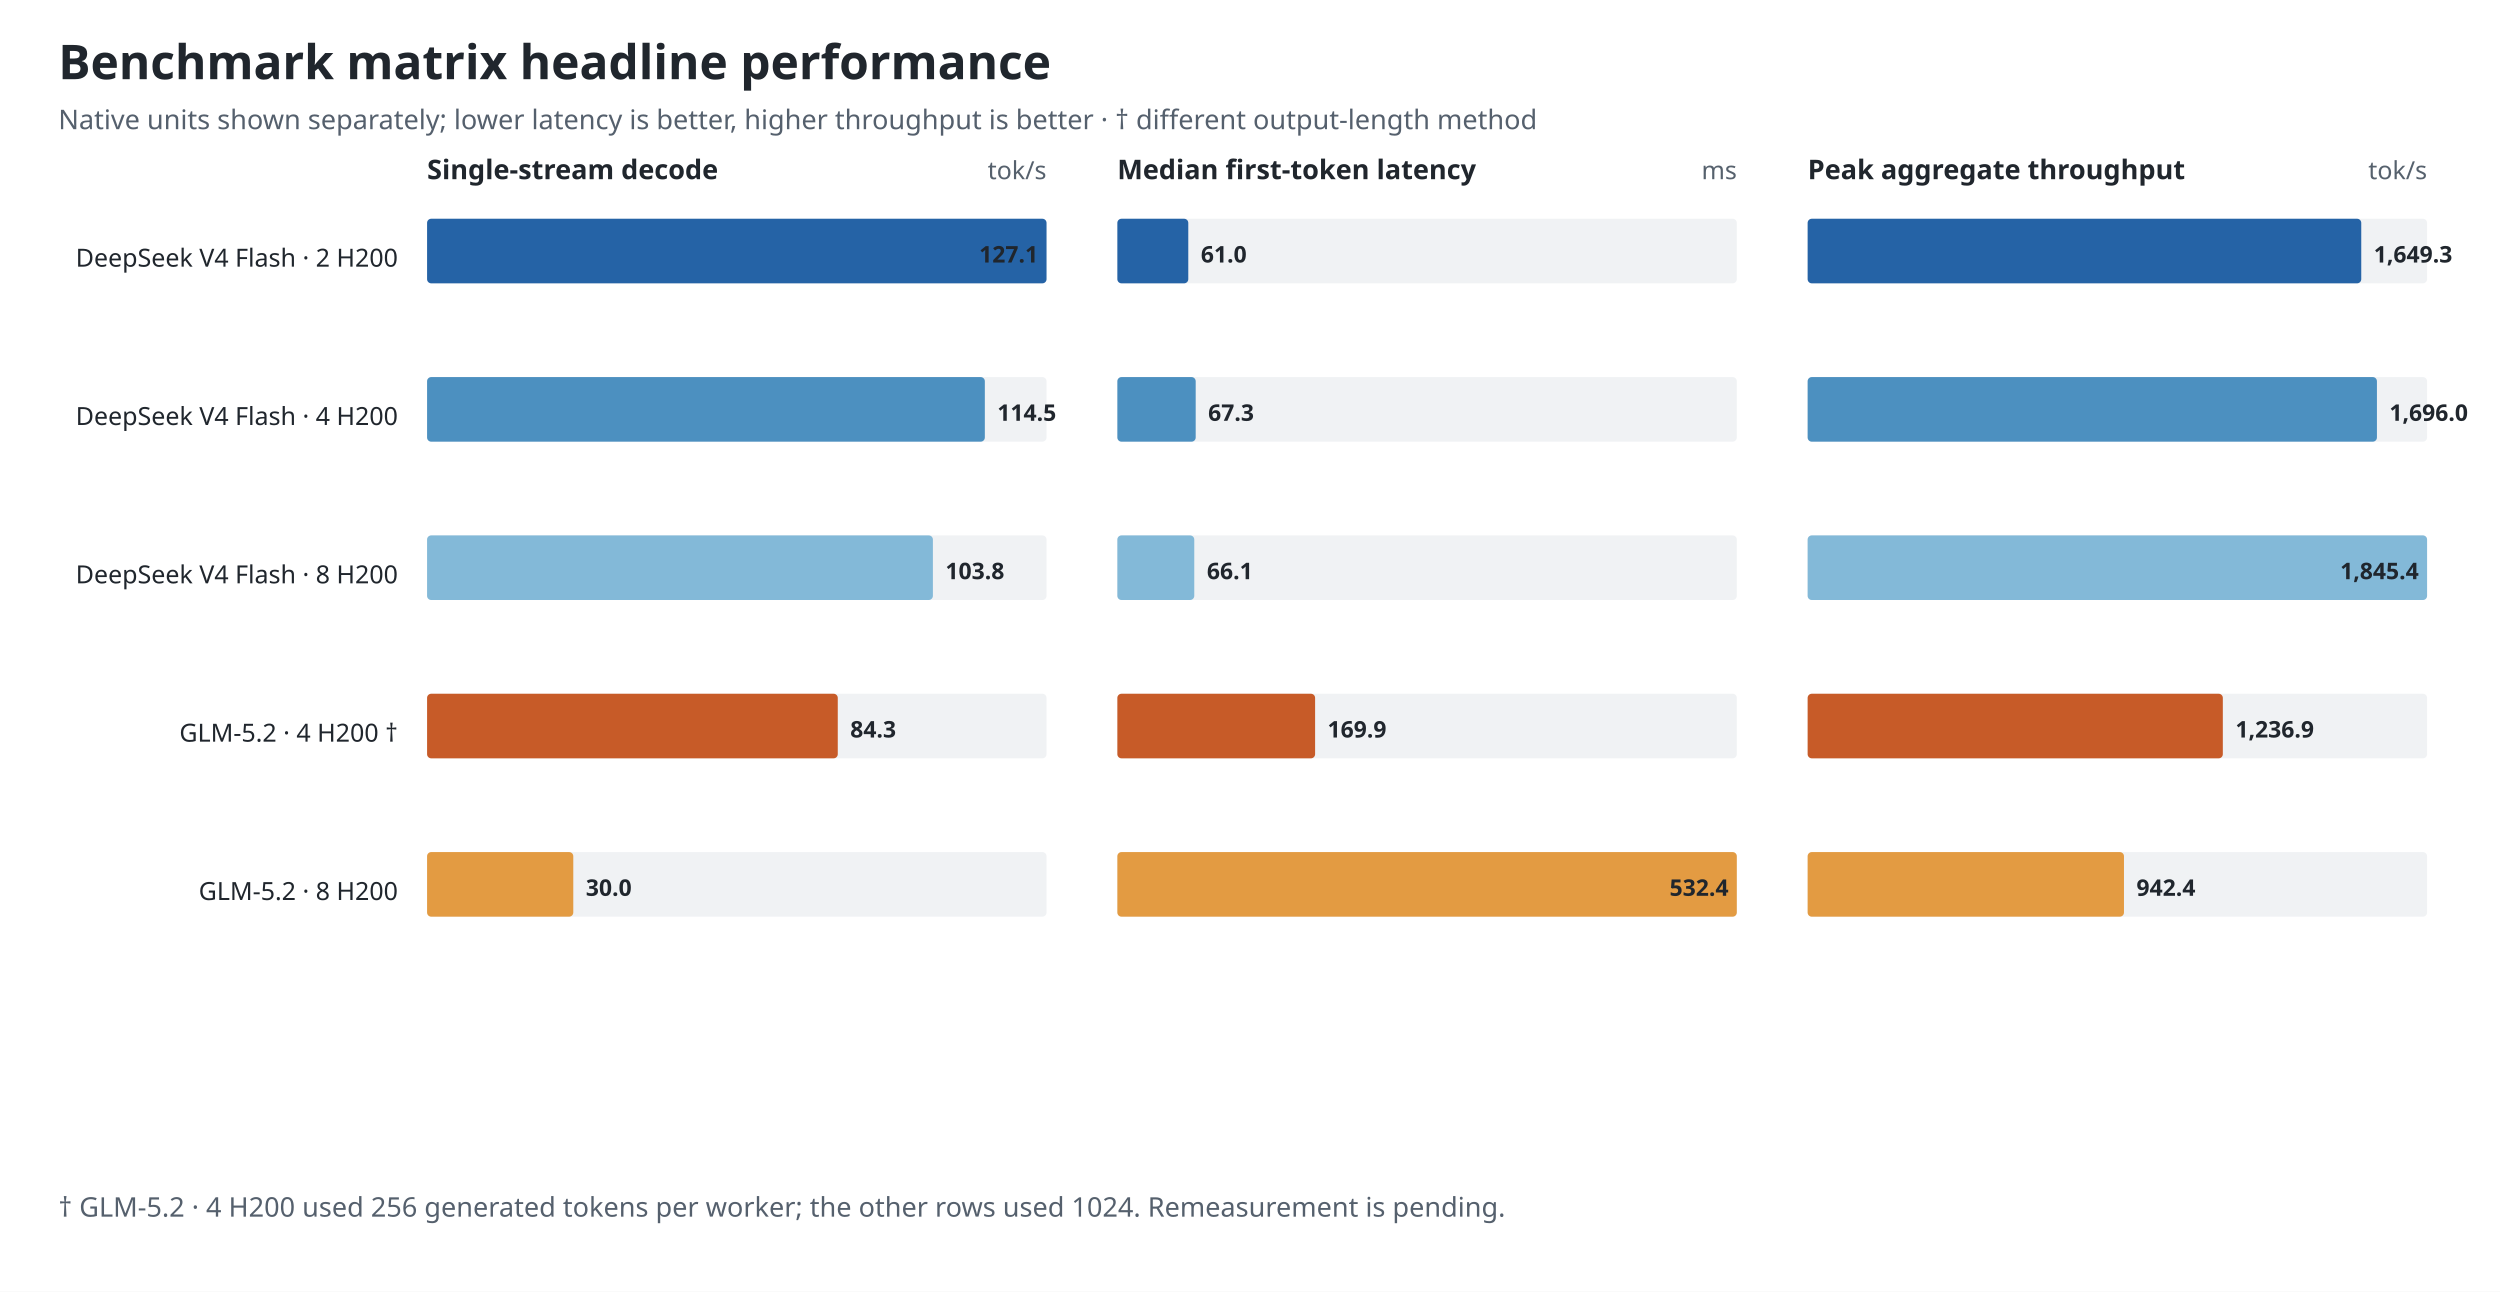
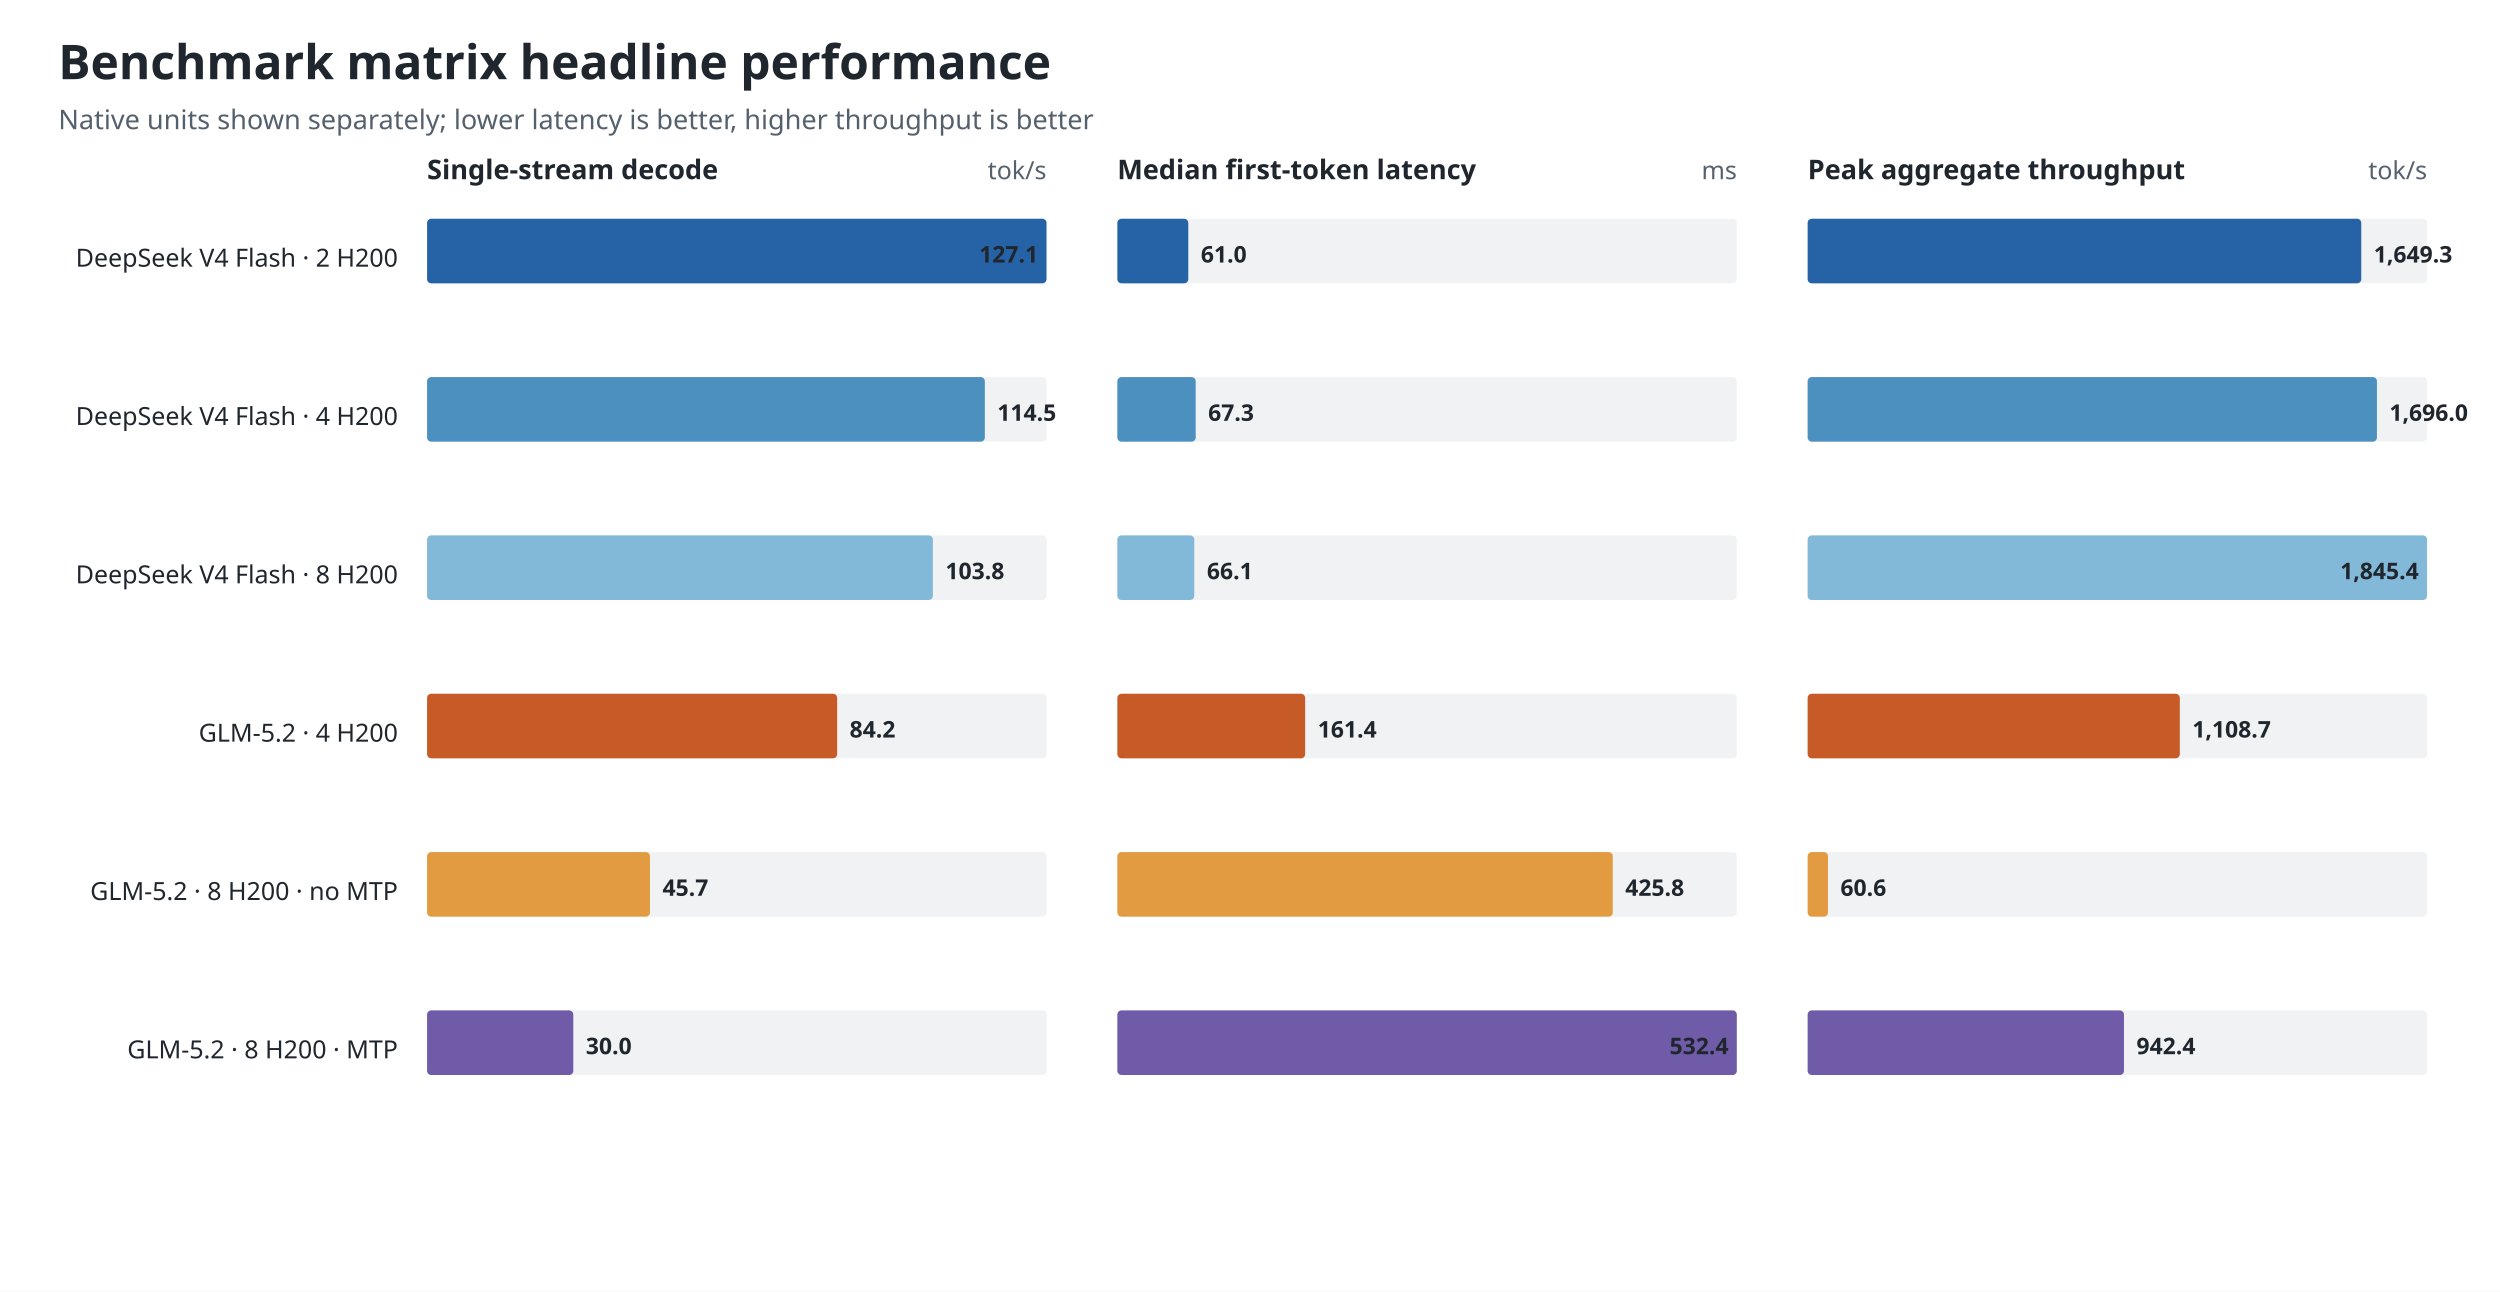
<svg xmlns="http://www.w3.org/2000/svg" viewBox="0 0 1200 620" width="1200" height="620" role="img" aria-labelledby="figure-title figure-description">
  <style>
      text { font-family: system-ui, sans-serif; fill: #20262d; }
      .title { font-size: 23px; font-weight: 700; }
      .subtitle { font-size: 13px; fill: #55606d; }
      .axis-label { font-size: 13px; font-weight: 600; }
      .tick { font-size: 12px; fill: #56616d; }
      .legend { font-size: 12px; }
      .value { font-size: 11px; font-weight: 600; }
      .grid { stroke: #d8dde2; stroke-width: 1; }
      .axis { stroke: #68737e; stroke-width: 1.2; }
    </style>
  <rect x="0" y="0" width="1200" height="620" fill="#ffffff" />
  <text x="28.0" y="38.0" class="title" text-anchor="start">Benchmark matrix headline performance</text>
-   <text x="28.0" y="62.0" class="subtitle" text-anchor="start">Native units shown separately; lower latency is better, higher throughput is better · † different output-length method</text>
+   <text x="28.0" y="62.0" class="subtitle" text-anchor="start">Native units shown separately; lower latency is better, higher throughput is better</text>
  <text x="191.0" y="128.0" class="legend" text-anchor="end">DeepSeek V4 Flash · 2 H200</text>
  <text x="191.0" y="204.0" class="legend" text-anchor="end">DeepSeek V4 Flash · 4 H200</text>
  <text x="191.0" y="280.0" class="legend" text-anchor="end">DeepSeek V4 Flash · 8 H200</text>
-   <text x="191.0" y="356.0" class="legend" text-anchor="end">GLM-5.2 · 4 H200 †</text>
-   <text x="191.0" y="432.0" class="legend" text-anchor="end">GLM-5.2 · 8 H200</text>
+   <text x="191.0" y="356.0" class="legend" text-anchor="end">GLM-5.2 · 4 H200</text>
+   <text x="191.0" y="432.0" class="legend" text-anchor="end">GLM-5.2 · 8 H200 · no MTP</text>
+   <text x="191.0" y="508.0" class="legend" text-anchor="end">GLM-5.2 · 8 H200 · MTP</text>
  <text x="205.0" y="86.0" class="axis-label" text-anchor="start">Single-stream decode</text>
  <text x="502.3" y="86.0" class="tick" text-anchor="end">tok/s</text>
  <rect x="205.0" y="105.0" width="297.333" height="31" fill="#f0f2f4" rx="2" />
  <rect x="205.0" y="105.0" width="297.333" height="31" fill="#2563a6" rx="2" />
  <text x="498.3" y="126.0" class="value" text-anchor="end">127.1</text>
  <rect x="205.0" y="181.0" width="297.333" height="31" fill="#f0f2f4" rx="2" />
  <rect x="205.0" y="181.0" width="267.722" height="31" fill="#4c90c0" rx="2" />
  <text x="478.7" y="202.0" class="value" text-anchor="start">114.5</text>
  <rect x="205.0" y="257.0" width="297.333" height="31" fill="#f0f2f4" rx="2" />
  <rect x="205.0" y="257.0" width="242.791" height="31" fill="#83b9d8" rx="2" />
  <text x="453.8" y="278.0" class="value" text-anchor="start">103.8</text>
  <rect x="205.0" y="333.0" width="297.333" height="31" fill="#f0f2f4" rx="2" />
-   <rect x="205.0" y="333.0" width="197.13" height="31" fill="#c75b28" rx="2" />
-   <text x="408.1" y="354.0" class="value" text-anchor="start">84.3</text>
+   <rect x="205.0" y="333.0" width="196.837" height="31" fill="#c75b28" rx="2" />
+   <text x="407.8" y="354.0" class="value" text-anchor="start">84.2</text>
  <rect x="205.0" y="409.0" width="297.333" height="31" fill="#f0f2f4" rx="2" />
-   <rect x="205.0" y="409.0" width="70.176" height="31" fill="#e39b42" rx="2" />
-   <text x="281.2" y="430.0" class="value" text-anchor="start">30.0</text>
+   <rect x="205.0" y="409.0" width="106.993" height="31" fill="#e39b42" rx="2" />
+   <text x="318.0" y="430.0" class="value" text-anchor="start">45.7</text>
+   <rect x="205.0" y="485.0" width="297.333" height="31" fill="#f0f2f4" rx="2" />
+   <rect x="205.0" y="485.0" width="70.176" height="31" fill="#6f5ba7" rx="2" />
+   <text x="281.2" y="506.0" class="value" text-anchor="start">30.0</text>
  <text x="536.3" y="86.0" class="axis-label" text-anchor="start">Median first-token latency</text>
  <text x="833.7" y="86.0" class="tick" text-anchor="end">ms</text>
  <rect x="536.333" y="105.0" width="297.333" height="31" fill="#f0f2f4" rx="2" />
  <rect x="536.333" y="105.0" width="34.043" height="31" fill="#2563a6" rx="2" />
  <text x="576.4" y="126.0" class="value" text-anchor="start">61.0</text>
  <rect x="536.333" y="181.0" width="297.333" height="31" fill="#f0f2f4" rx="2" />
  <rect x="536.333" y="181.0" width="37.6" height="31" fill="#4c90c0" rx="2" />
  <text x="579.9" y="202.0" class="value" text-anchor="start">67.3</text>
  <rect x="536.333" y="257.0" width="297.333" height="31" fill="#f0f2f4" rx="2" />
  <rect x="536.333" y="257.0" width="36.917" height="31" fill="#83b9d8" rx="2" />
  <text x="579.3" y="278.0" class="value" text-anchor="start">66.1</text>
  <rect x="536.333" y="333.0" width="297.333" height="31" fill="#f0f2f4" rx="2" />
-   <rect x="536.333" y="333.0" width="94.915" height="31" fill="#c75b28" rx="2" />
-   <text x="637.2" y="354.0" class="value" text-anchor="start">169.9</text>
+   <rect x="536.333" y="333.0" width="90.135" height="31" fill="#c75b28" rx="2" />
+   <text x="632.5" y="354.0" class="value" text-anchor="start">161.4</text>
  <rect x="536.333" y="409.0" width="297.333" height="31" fill="#f0f2f4" rx="2" />
-   <rect x="536.333" y="409.0" width="297.333" height="31" fill="#e39b42" rx="2" />
-   <text x="829.7" y="430.0" class="value" text-anchor="end">532.4</text>
+   <rect x="536.333" y="409.0" width="237.794" height="31" fill="#e39b42" rx="2" />
+   <text x="780.1" y="430.0" class="value" text-anchor="start">425.8</text>
+   <rect x="536.333" y="485.0" width="297.333" height="31" fill="#f0f2f4" rx="2" />
+   <rect x="536.333" y="485.0" width="297.333" height="31" fill="#6f5ba7" rx="2" />
+   <text x="829.7" y="506.0" class="value" text-anchor="end">532.4</text>
  <text x="867.7" y="86.0" class="axis-label" text-anchor="start">Peak aggregate throughput</text>
  <text x="1165.0" y="86.0" class="tick" text-anchor="end">tok/s</text>
  <rect x="867.667" y="105.0" width="297.333" height="31" fill="#f0f2f4" rx="2" />
  <rect x="867.667" y="105.0" width="265.737" height="31" fill="#2563a6" rx="2" />
  <text x="1139.4" y="126.0" class="value" text-anchor="start">1,649.3</text>
  <rect x="867.667" y="181.0" width="297.333" height="31" fill="#f0f2f4" rx="2" />
  <rect x="867.667" y="181.0" width="273.262" height="31" fill="#4c90c0" rx="2" />
  <text x="1146.9" y="202.0" class="value" text-anchor="start">1,696.0</text>
  <rect x="867.667" y="257.0" width="297.333" height="31" fill="#f0f2f4" rx="2" />
  <rect x="867.667" y="257.0" width="297.333" height="31" fill="#83b9d8" rx="2" />
  <text x="1161.0" y="278.0" class="value" text-anchor="end">1,845.4</text>
  <rect x="867.667" y="333.0" width="297.333" height="31" fill="#f0f2f4" rx="2" />
-   <rect x="867.667" y="333.0" width="199.291" height="31" fill="#c75b28" rx="2" />
-   <text x="1073.0" y="354.0" class="value" text-anchor="start">1,236.9</text>
+   <rect x="867.667" y="333.0" width="178.635" height="31" fill="#c75b28" rx="2" />
+   <text x="1052.3" y="354.0" class="value" text-anchor="start">1,108.7</text>
  <rect x="867.667" y="409.0" width="297.333" height="31" fill="#f0f2f4" rx="2" />
-   <rect x="867.667" y="409.0" width="151.841" height="31" fill="#e39b42" rx="2" />
-   <text x="1025.5" y="430.0" class="value" text-anchor="start">942.4</text>
-   <text x="28.0" y="584.0" class="subtitle" text-anchor="start">† GLM-5.2 · 4 H200 used 256 generated tokens per worker; the other rows used 1024. Remeasurement is pending.</text>
+   <rect x="867.667" y="409.0" width="9.764" height="31" fill="#e39b42" rx="2" />
+   <text x="883.4" y="430.0" class="value" text-anchor="start">60.6</text>
+   <rect x="867.667" y="485.0" width="297.333" height="31" fill="#f0f2f4" rx="2" />
+   <rect x="867.667" y="485.0" width="151.841" height="31" fill="#6f5ba7" rx="2" />
+   <text x="1025.5" y="506.0" class="value" text-anchor="start">942.4</text>
</svg>
